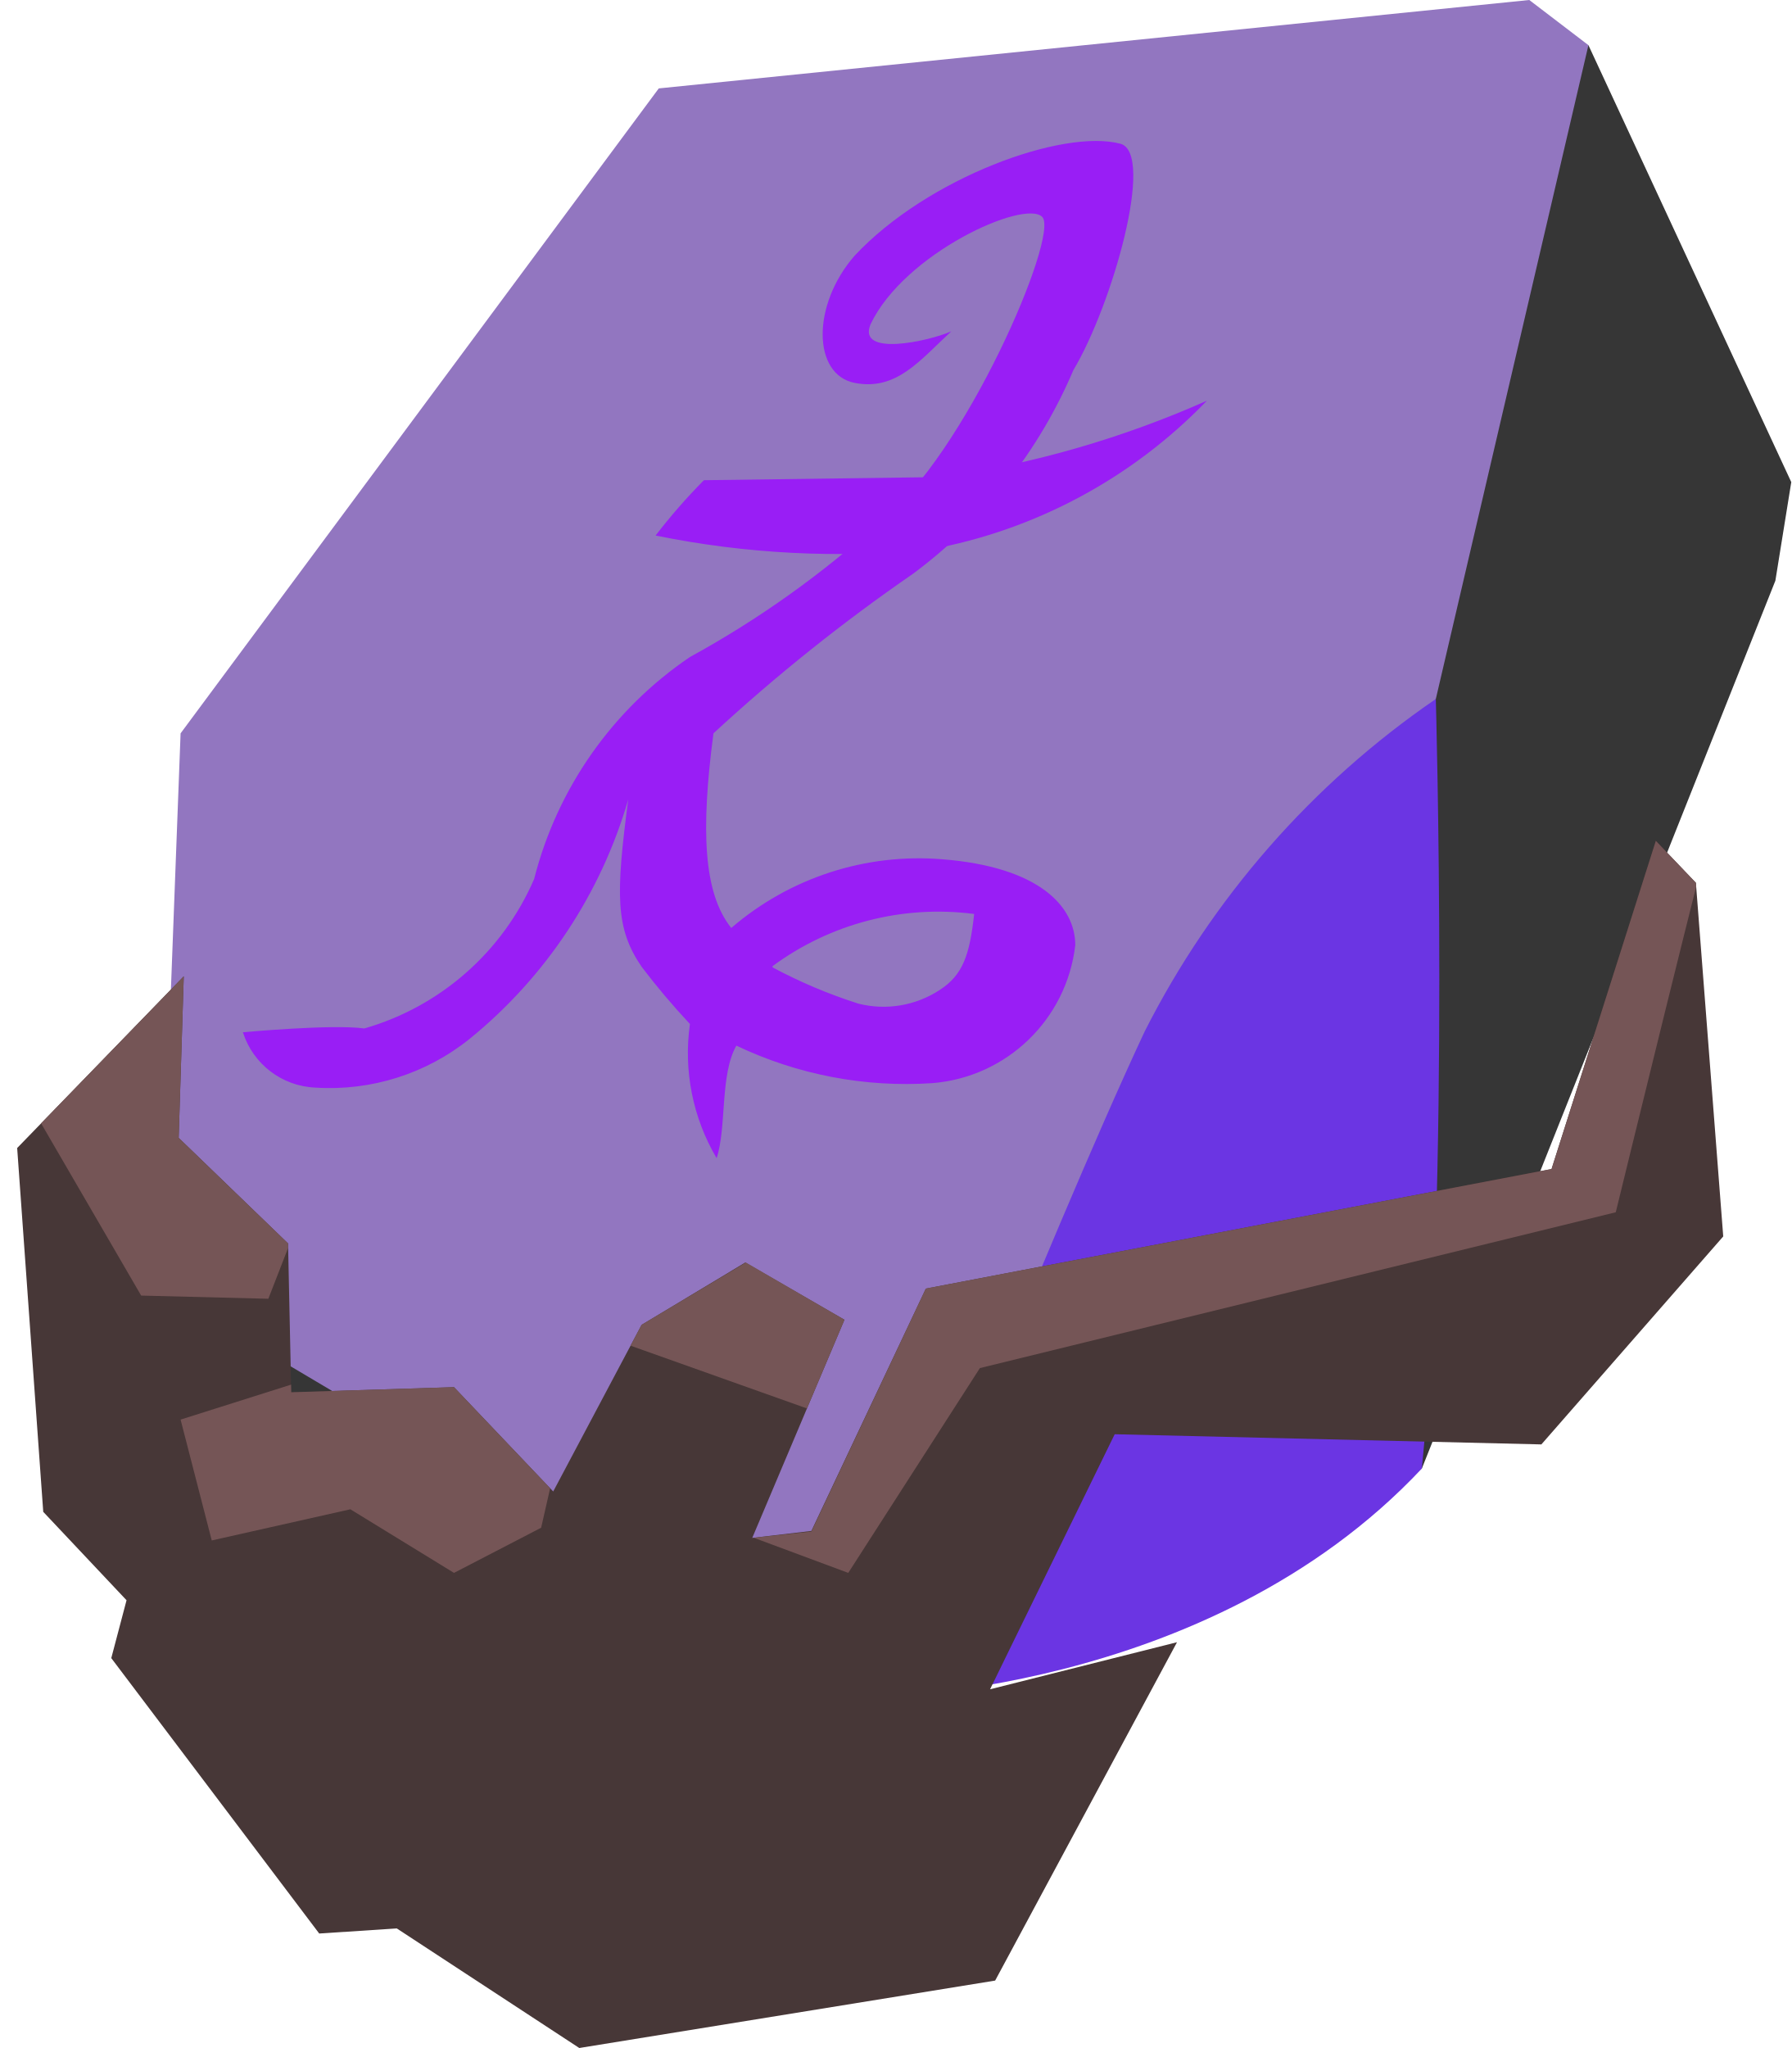
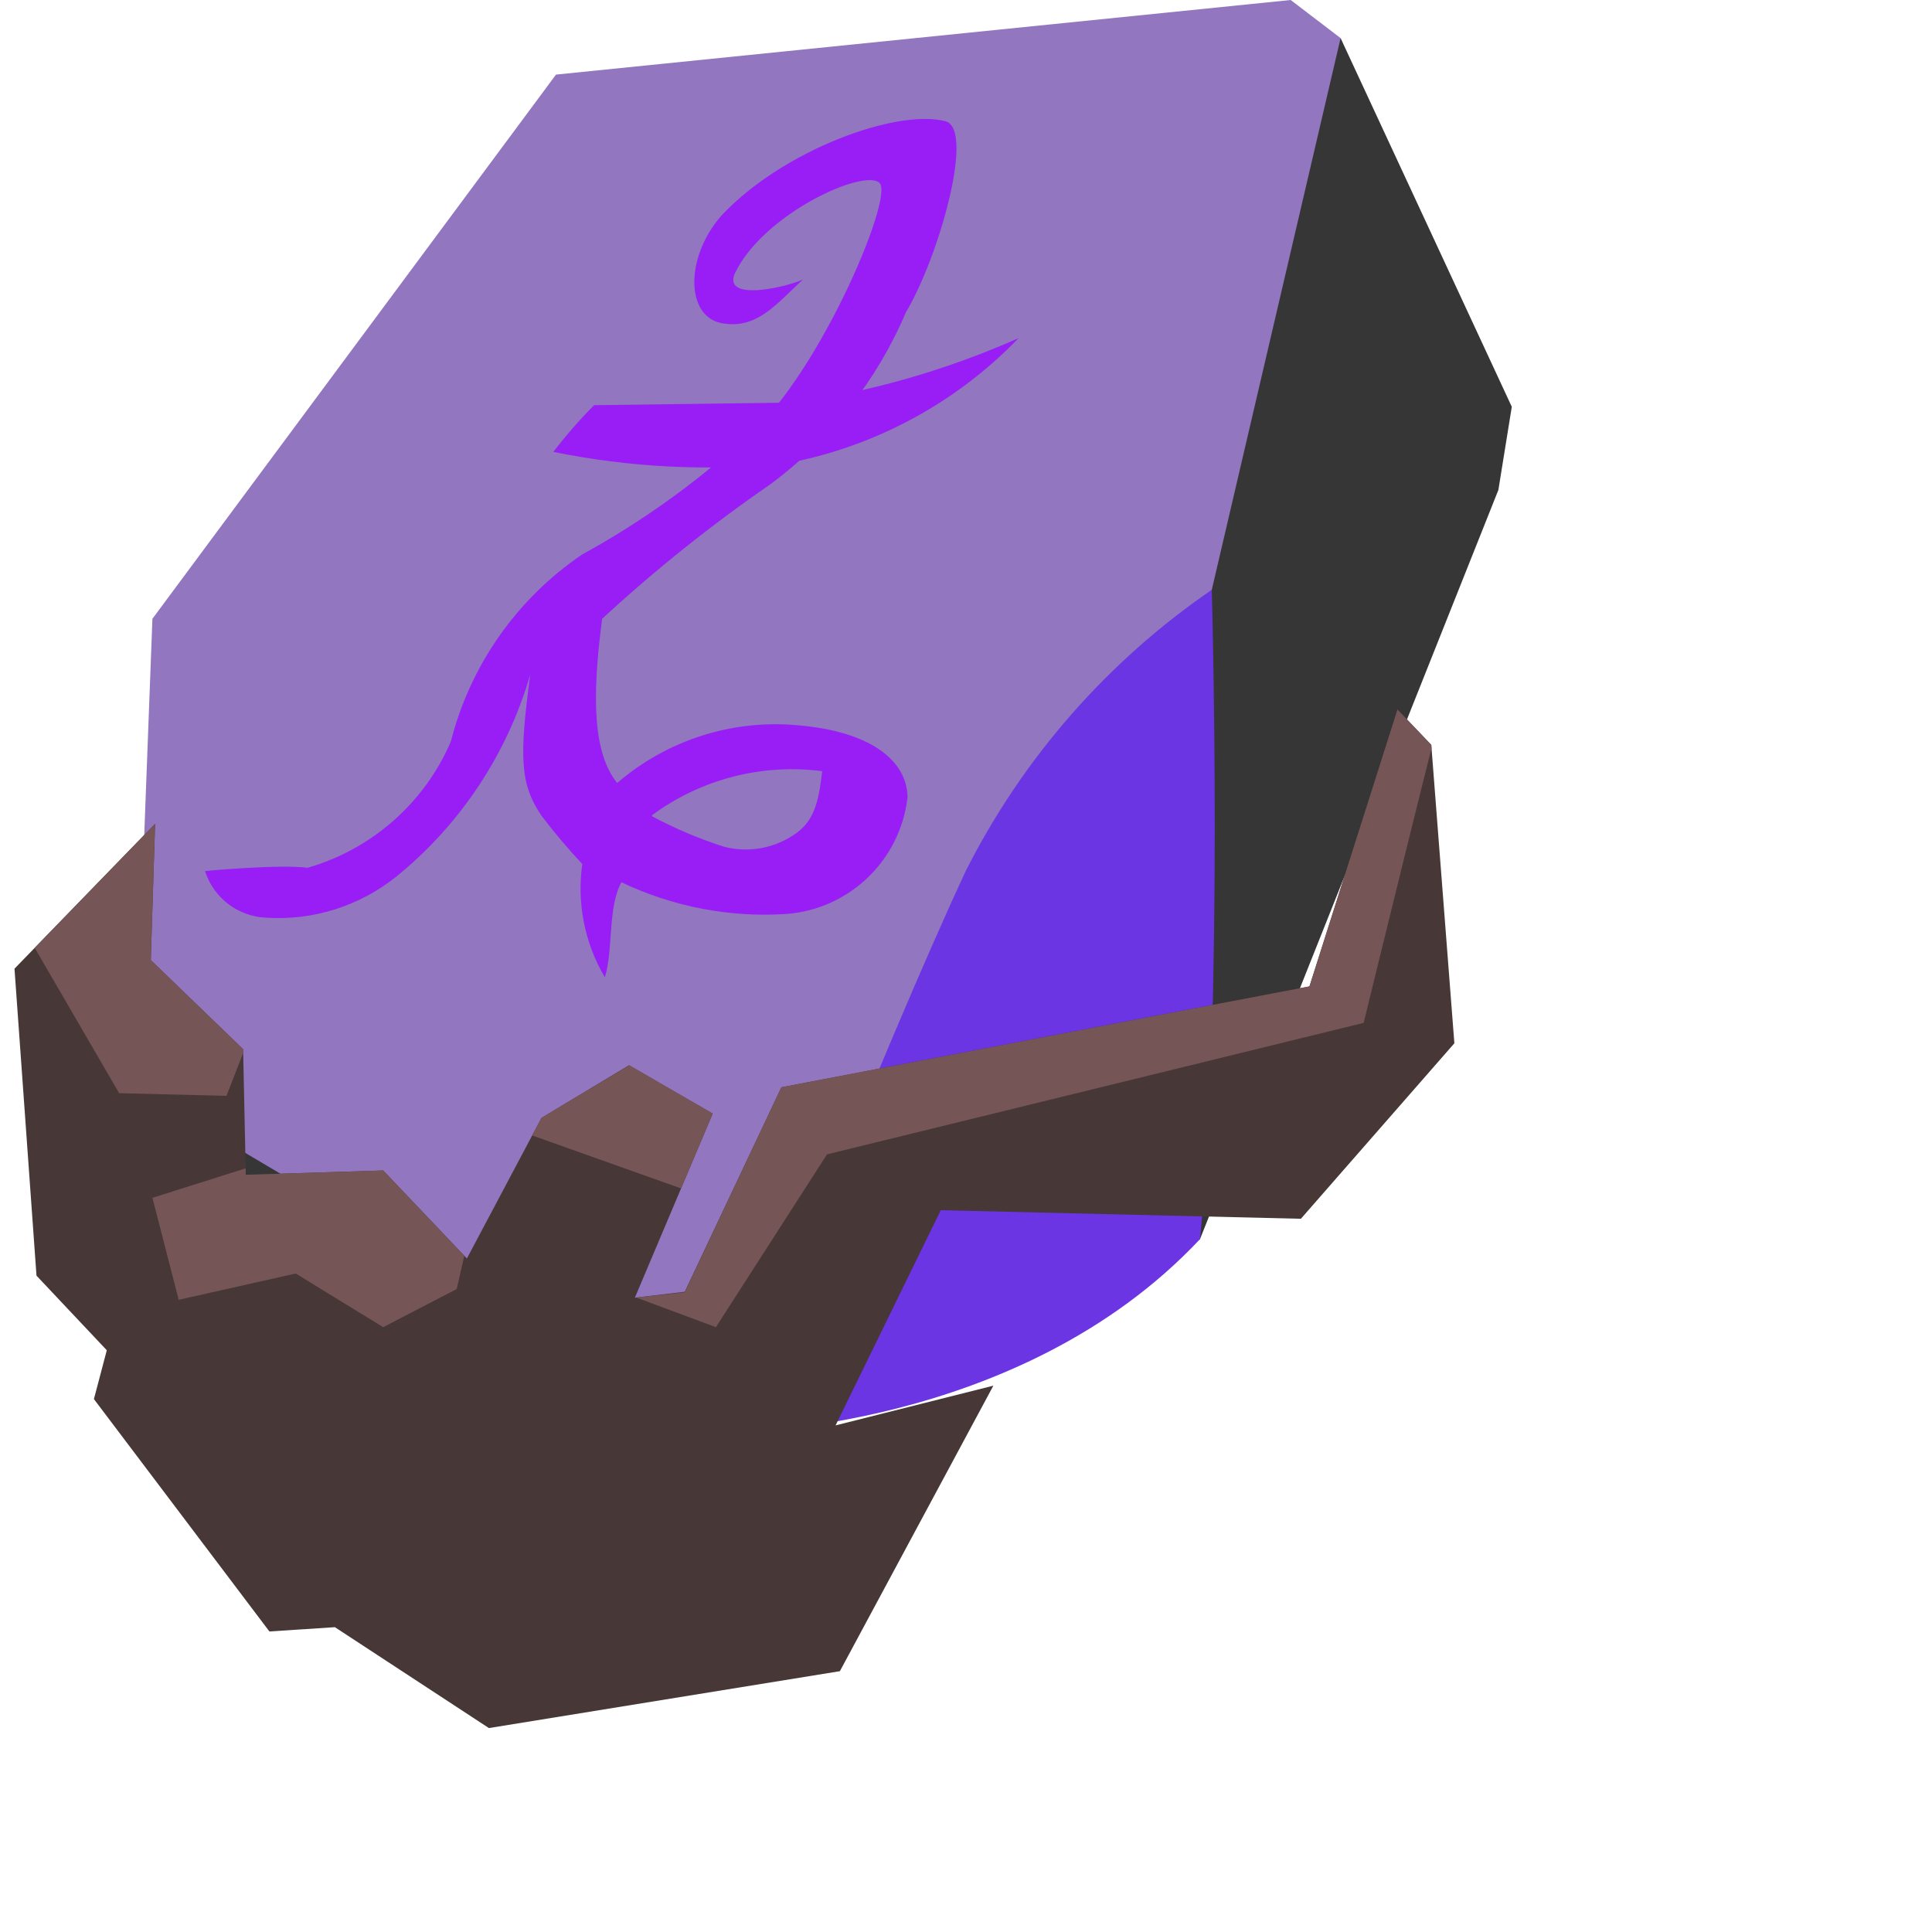
- <svg xmlns="http://www.w3.org/2000/svg" id="Rune-Purple" viewBox="0 0 28.17 32.2">
+ <svg xmlns="http://www.w3.org/2000/svg" id="Rune-Purple" viewBox="0 0 36 36">
  <defs>
    <style>
      .cls-1 { fill: #473737; }
      .cls-2 { fill: #363636; }
      .cls-3 { fill: #9276c0; }
      .cls-4 { fill: #6b35e3; }
      .cls-5 { fill: #991ef5; }
      .cls-6 { clip-path: url(#clip-path); }
      .cls-7 { fill: #755556; }
    </style>
    <clipPath id="clip-path" transform="translate(-3.78 -1.9)">
      <polygon class="cls-1" points="18.34 22.16 28.18 20.28 29.82 15.12 30.45 15.78 30.88 21.34 28.02 24.61 21.31 24.45 19.35 28.46 22.29 27.72 19.43 33.04 12.89 34.1 10.03 32.22 8.8 32.3 5.53 27.96 5.77 27.07 4.46 25.68 4.05 19.95 6.67 17.25 6.59 19.79 8.31 21.45 8.36 23.79 10.92 23.71 12.48 25.35 13.87 22.73 15.51 21.75 17.06 22.65 15.61 26.08 16.54 25.98 18.34 22.16" />
    </clipPath>
  </defs>
  <polygon id="face3" class="cls-2" points="24.98 0.71 28.17 7.58 27.92 9.13 22.36 23.09 10.91 28.36 2.97 25.98 2.51 20.26 24.98 0.71" />
  <polygon id="face1" class="cls-3" points="2.51 20.26 2.84 11.53 10.36 1.39 24.05 0 24.98 0.71 22.58 10.99 12.98 26.47 2.51 20.26" />
  <path id="face2" class="cls-4" d="M26.36,12.89a14,14,0,0,0-4.58,5.23c-1.53,3.27-4.37,10.47-4.37,10.47s5.35,0,8.73-3.6C26.58,20.63,26.36,12.89,26.36,12.89Z" transform="translate(-3.78 -1.9)" />
  <path id="stroke-1" class="cls-5" d="M14.85,9.45a9.11,9.11,0,0,0-.76.87,14.43,14.43,0,0,0,4.31.22A8.07,8.07,0,0,0,22.76,8.2a15.89,15.89,0,0,1-4.15,1.2Z" transform="translate(-3.78 -1.9)" />
  <path id="stroke-2" class="cls-5" d="M18.74,7.11c-.49.45-.86.94-1.52.81s-.68-1.22,0-2c1.15-1.23,3.28-2,4.18-1.76.55.15-.13,2.54-.74,3.56a7.78,7.78,0,0,1-2.52,3.2A28.35,28.35,0,0,0,15,13.43c-.2,1.52-.16,2.51.28,3.06a4.52,4.52,0,0,1,3.32-1.08c1.52.12,2.09.74,2.09,1.35a2.46,2.46,0,0,1-2.25,2.17,6.2,6.2,0,0,1-3.08-.59c-.26.46-.15,1.28-.31,1.77A3.25,3.25,0,0,1,14.63,18a11.39,11.39,0,0,1-.76-.9c-.41-.6-.41-1.12-.21-2.63a7.56,7.56,0,0,1-2.49,3.76A3.51,3.51,0,0,1,8.74,19a1.25,1.25,0,0,1-1.14-.87S9,18,9.51,18.07a4.16,4.16,0,0,0,2.67-2.35,6,6,0,0,1,2.45-3.49,15.52,15.52,0,0,0,3-2.14c1.31-1,2.82-4.5,2.54-4.78S18,5.88,17.47,7C17.26,7.51,18.37,7.27,18.74,7.11Zm-2.81,10a8,8,0,0,0,1.35.57,1.61,1.61,0,0,0,1.27-.21c.38-.24.48-.57.55-1.2A4.39,4.39,0,0,0,15.93,17.09Z" transform="translate(-3.78 -1.9)" />
  <g id="holder">
    <polygon class="cls-1" points="14.56 20.26 24.4 18.38 26.04 13.22 26.67 13.88 27.1 19.44 24.24 22.71 17.53 22.55 15.57 26.56 18.51 25.82 15.65 31.14 9.11 32.2 6.24 30.32 5.02 30.4 1.75 26.07 1.99 25.16 0.68 23.77 0.27 18.05 2.89 15.35 2.81 17.89 4.53 19.55 4.58 21.89 7.14 21.81 8.7 23.45 10.09 20.83 11.72 19.85 13.28 20.75 11.83 24.18 12.76 24.07 14.56 20.26" />
    <g class="cls-6">
      <path id="highlight" class="cls-7" d="M30.83,14.41c-.11.28-1.64,6.55-1.64,6.55l-10,2.45-2.07,3.22-1.48-.55.93-2L13,22.81l-.71,3.11-1.37.71-1.63-1-2.18.49-.49-1.9,3.16-1-.71-3.65L8,22.32l-2-.05L3.78,18.45,7,14.69Z" transform="translate(-3.78 -1.9)" />
    </g>
  </g>
</svg>
